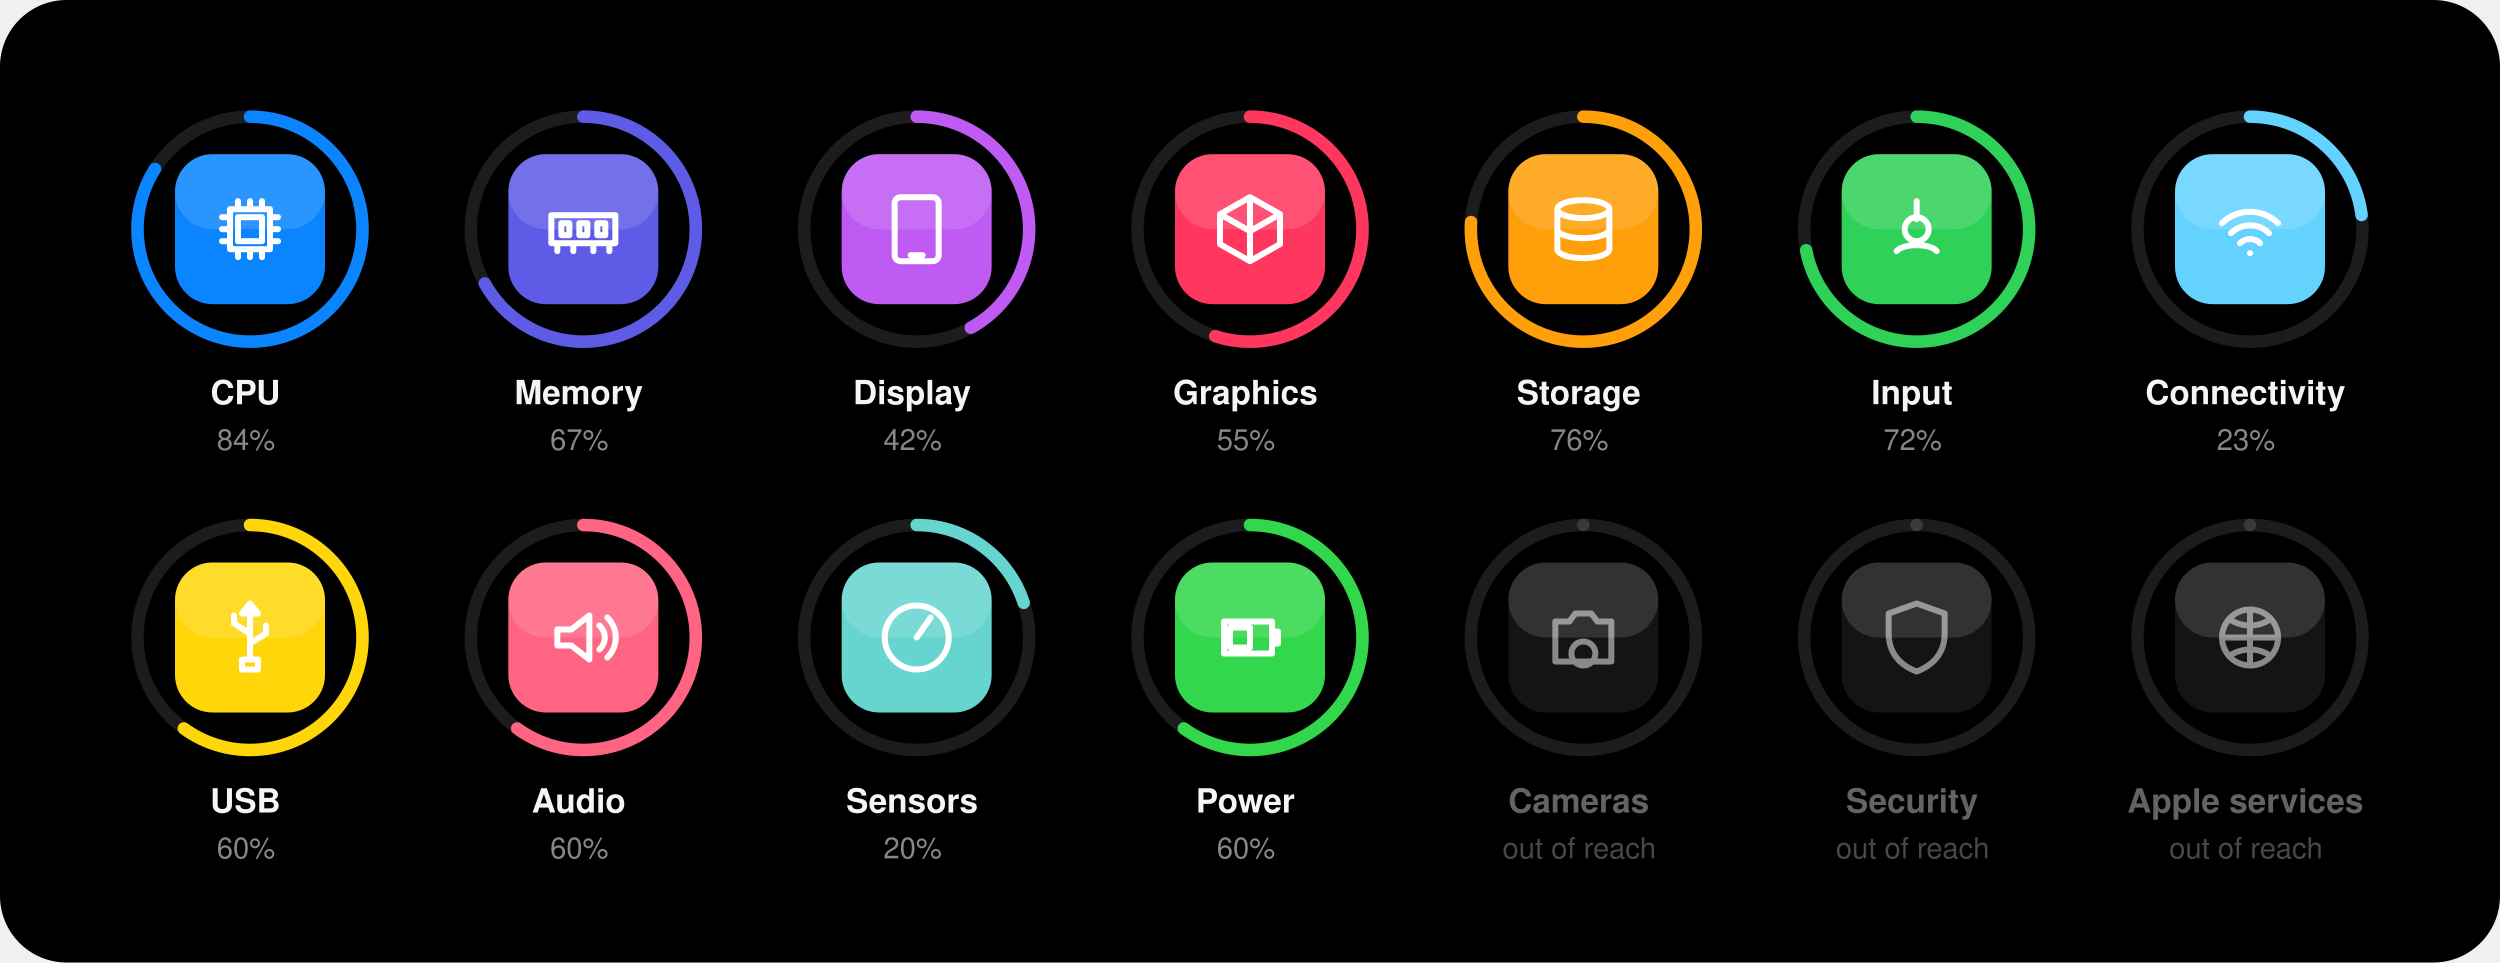
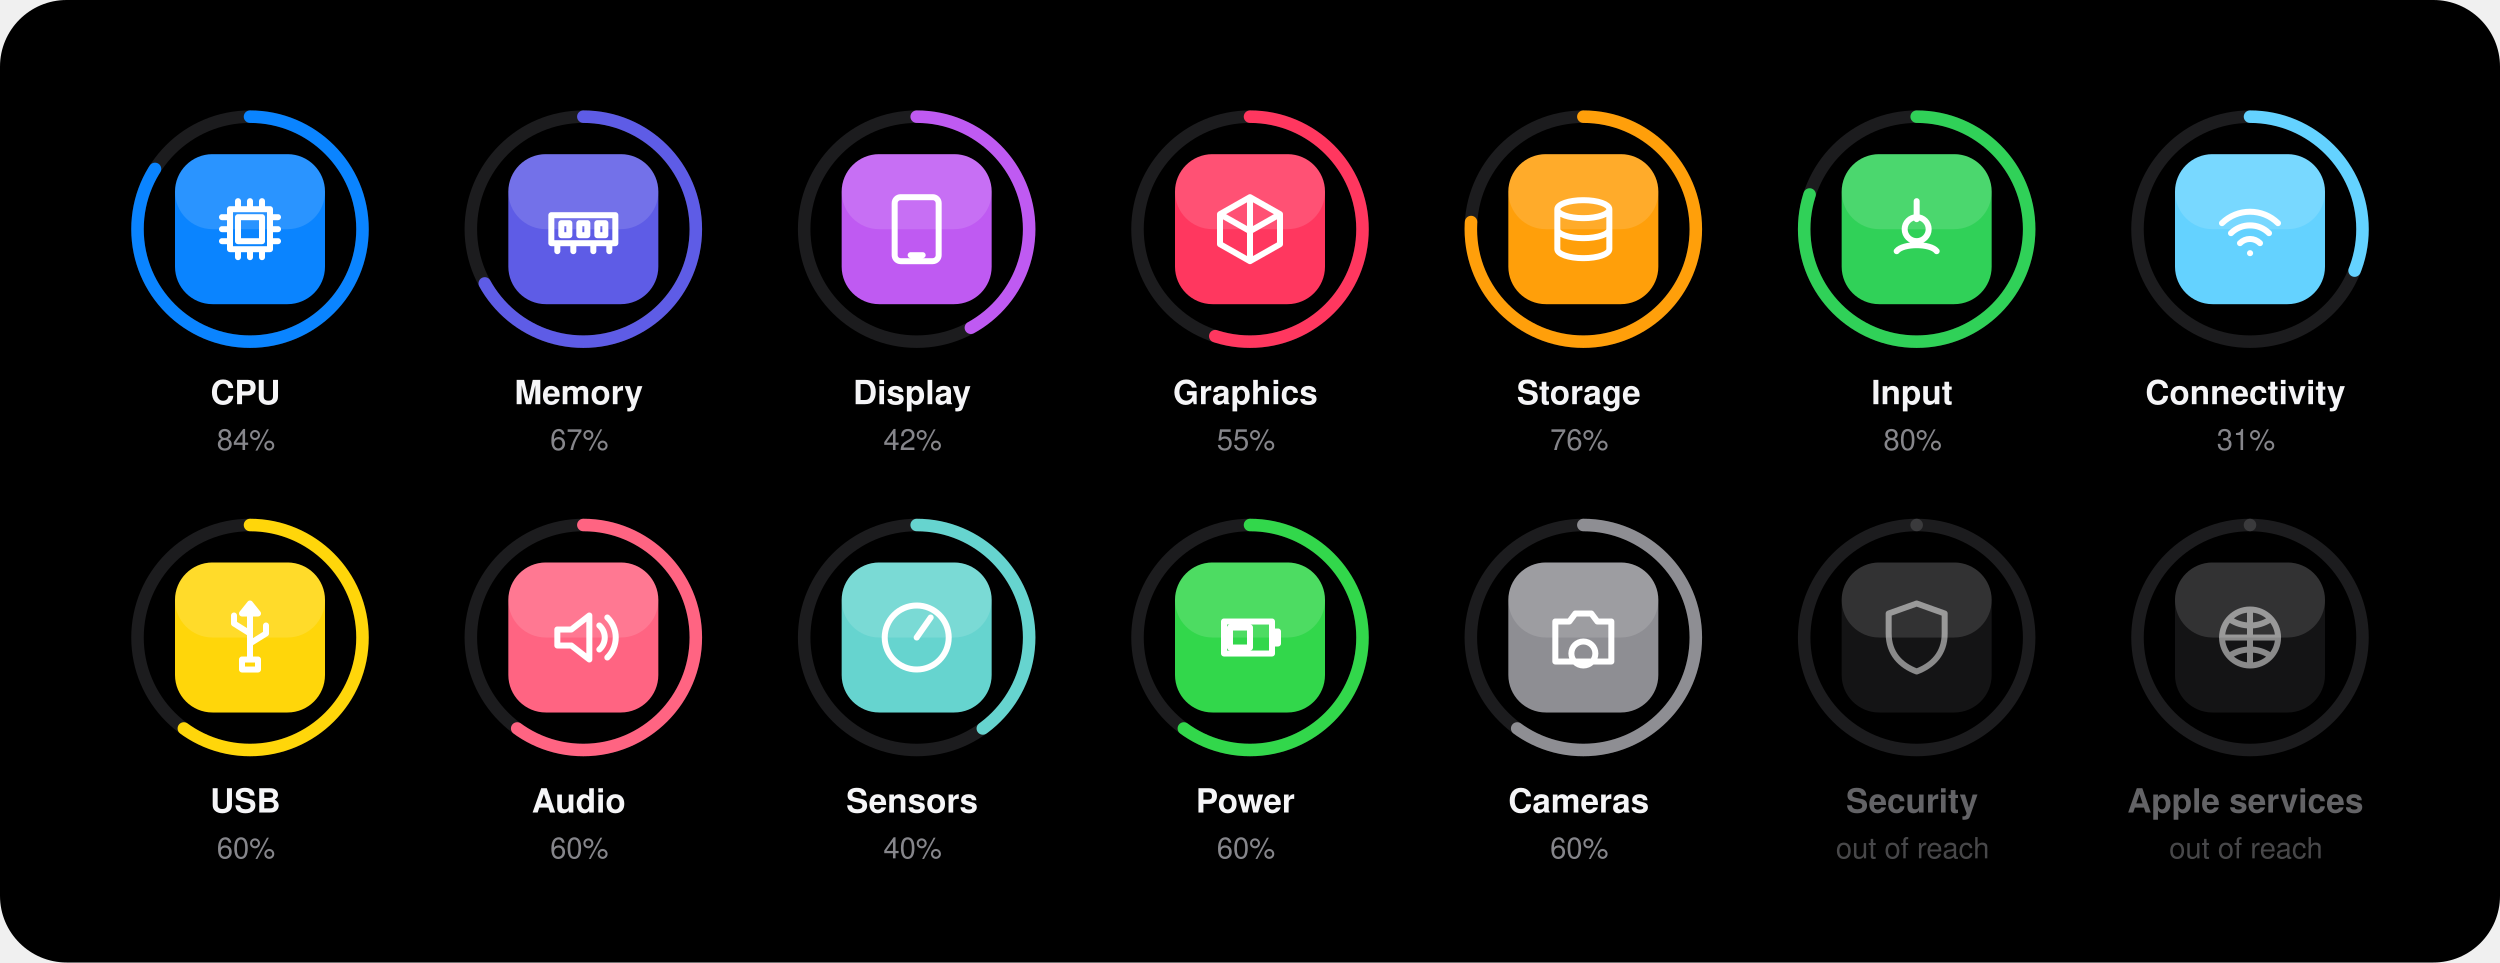
<svg xmlns="http://www.w3.org/2000/svg" viewBox="0 0 1200 462" role="img" aria-label="Progress by hardware block">
  <defs>
    <linearGradient id="g" x1="0" y1="0" x2="1" y2="0">
      <stop offset="0" stop-color="#5e5ce6" />
      <stop offset=".5" stop-color="#bf5af2" />
      <stop offset="1" stop-color="#ff375f" />
    </linearGradient>
  </defs>
  <rect width="1200" height="462" rx="32" fill="#000" />
  <g transform="translate(120.0 110)">
    <g>
      <animateTransform attributeName="transform" type="scale" values="0;0;1.08;1" keyTimes="0;0.176;0.753;1" dur="0.85s" fill="freeze" additive="sum" />
      <animate attributeName="opacity" values="0;0;1;1" keyTimes="0;0.176;0.753;1" dur="0.85s" fill="freeze" />
      <circle cx="0" cy="0" r="54" fill="none" stroke="#1c1c1e" stroke-width="6" />
      <circle cx="0" cy="0" r="54" fill="none" stroke="#0a84ff" stroke-width="6" stroke-linecap="round" stroke-dasharray="339.3" stroke-dashoffset="54.3" transform="rotate(-90 0 0)">
        <animate attributeName="stroke-dashoffset" values="339.3;339.3;54.3" keyTimes="0;0.220;1" calcMode="spline" keySplines="0 0 1 1;.3 .7 .2 1" dur="2.05s" fill="freeze" />
      </circle>
      <rect x="-36" y="-36" width="72" height="72" rx="18" fill="#0a84ff" fill-opacity="1" />
      <rect x="-36" y="-36" width="72" height="36" rx="18" fill="#fff" fill-opacity=".13" />
      <path d="M30 30h40v40H30z M38 38h24v24H38z M22 38h8M22 50h8M22 62h8M70 38h8M70 50h8M70 62h8M38 22v8M50 22v8M62 22v8M38 70v8M50 70v8M62 70v8" transform="translate(-24 -24) scale(.48)" fill="none" stroke="#fff" stroke-opacity="1" stroke-width="6" stroke-linecap="round" stroke-linejoin="round" />
    </g>
  </g>
  <text font-family="-apple-system,BlinkMacSystemFont,'SF Pro Display','Helvetica Neue',Helvetica,Arial,sans-serif" x="120.0" y="194" text-anchor="middle" font-size="16" font-weight="600" fill="#f5f5f7">CPU<animate attributeName="opacity" values="0;0;1" keyTimes="0;0.304;1" calcMode="spline" keySplines="0 0 1 1;.2 .8 .2 1" dur="1.15s" fill="freeze" />
    <animateTransform attributeName="transform" type="translate" values="0 22;0 22;0 0" keyTimes="0;0.304;1" calcMode="spline" keySplines="0 0 1 1;.2 .8 .2 1" dur="1.15s" fill="freeze" />
  </text>
  <text font-family="-apple-system,BlinkMacSystemFont,'SF Pro Display','Helvetica Neue',Helvetica,Arial,sans-serif" x="120.0" y="216" text-anchor="middle" font-size="14" fill="#86868b">84%<animate attributeName="opacity" values="0;0;1" keyTimes="0;0.360;1" calcMode="spline" keySplines="0 0 1 1;.2 .8 .2 1" dur="1.25s" fill="freeze" />
    <animateTransform attributeName="transform" type="translate" values="0 22;0 22;0 0" keyTimes="0;0.360;1" calcMode="spline" keySplines="0 0 1 1;.2 .8 .2 1" dur="1.25s" fill="freeze" />
  </text>
  <g transform="translate(280.0 110)">
    <g>
      <animateTransform attributeName="transform" type="scale" values="0;0;1.08;1" keyTimes="0;0.239;0.772;1" dur="0.92s" fill="freeze" additive="sum" />
      <animate attributeName="opacity" values="0;0;1;1" keyTimes="0;0.239;0.772;1" dur="0.92s" fill="freeze" />
      <circle cx="0" cy="0" r="54" fill="none" stroke="#1c1c1e" stroke-width="6" />
      <circle cx="0" cy="0" r="54" fill="none" stroke="#5e5ce6" stroke-width="6" stroke-linecap="round" stroke-dasharray="339.3" stroke-dashoffset="112.0" transform="rotate(-90 0 0)">
        <animate attributeName="stroke-dashoffset" values="339.3;339.3;112.0" keyTimes="0;0.245;1" calcMode="spline" keySplines="0 0 1 1;.3 .7 .2 1" dur="2.12s" fill="freeze" />
      </circle>
      <rect x="-36" y="-36" width="72" height="72" rx="18" fill="#5e5ce6" fill-opacity="1" />
      <rect x="-36" y="-36" width="72" height="36" rx="18" fill="#fff" fill-opacity=".13" />
      <path d="M18 36h64v28H18z M28 44h8v12h-8z M46 44h8v12h-8z M64 44h8v12h-8z M24 64v8M40 64v8M60 64v8M76 64v8" transform="translate(-24 -24) scale(.48)" fill="none" stroke="#fff" stroke-opacity="1" stroke-width="6" stroke-linecap="round" stroke-linejoin="round" />
    </g>
  </g>
  <text font-family="-apple-system,BlinkMacSystemFont,'SF Pro Display','Helvetica Neue',Helvetica,Arial,sans-serif" x="280.0" y="194" text-anchor="middle" font-size="16" font-weight="600" fill="#f5f5f7">Memory<animate attributeName="opacity" values="0;0;1" keyTimes="0;0.344;1" calcMode="spline" keySplines="0 0 1 1;.2 .8 .2 1" dur="1.22s" fill="freeze" />
    <animateTransform attributeName="transform" type="translate" values="0 22;0 22;0 0" keyTimes="0;0.344;1" calcMode="spline" keySplines="0 0 1 1;.2 .8 .2 1" dur="1.22s" fill="freeze" />
  </text>
  <text font-family="-apple-system,BlinkMacSystemFont,'SF Pro Display','Helvetica Neue',Helvetica,Arial,sans-serif" x="280.0" y="216" text-anchor="middle" font-size="14" fill="#86868b">67%<animate attributeName="opacity" values="0;0;1" keyTimes="0;0.394;1" calcMode="spline" keySplines="0 0 1 1;.2 .8 .2 1" dur="1.32s" fill="freeze" />
    <animateTransform attributeName="transform" type="translate" values="0 22;0 22;0 0" keyTimes="0;0.394;1" calcMode="spline" keySplines="0 0 1 1;.2 .8 .2 1" dur="1.32s" fill="freeze" />
  </text>
  <g transform="translate(440.0 110)">
    <g>
      <animateTransform attributeName="transform" type="scale" values="0;0;1.08;1" keyTimes="0;0.293;0.788;1" dur="0.99s" fill="freeze" additive="sum" />
      <animate attributeName="opacity" values="0;0;1;1" keyTimes="0;0.293;0.788;1" dur="0.99s" fill="freeze" />
      <circle cx="0" cy="0" r="54" fill="none" stroke="#1c1c1e" stroke-width="6" />
      <circle cx="0" cy="0" r="54" fill="none" stroke="#bf5af2" stroke-width="6" stroke-linecap="round" stroke-dasharray="339.3" stroke-dashoffset="196.8" transform="rotate(-90 0 0)">
        <animate attributeName="stroke-dashoffset" values="339.3;339.3;196.8" keyTimes="0;0.269;1" calcMode="spline" keySplines="0 0 1 1;.3 .7 .2 1" dur="2.19s" fill="freeze" />
      </circle>
      <rect x="-36" y="-36" width="72" height="72" rx="18" fill="#bf5af2" fill-opacity="1" />
      <rect x="-36" y="-36" width="72" height="36" rx="18" fill="#fff" fill-opacity=".13" />
      <path d="M34 18h32a6 6 0 0 1 6 6v52a6 6 0 0 1-6 6H34a6 6 0 0 1-6-6V24a6 6 0 0 1 6-6z M44 76h12" transform="translate(-24 -24) scale(.48)" fill="none" stroke="#fff" stroke-opacity="1" stroke-width="6" stroke-linecap="round" stroke-linejoin="round" />
    </g>
  </g>
  <text font-family="-apple-system,BlinkMacSystemFont,'SF Pro Display','Helvetica Neue',Helvetica,Arial,sans-serif" x="440.0" y="194" text-anchor="middle" font-size="16" font-weight="600" fill="#f5f5f7">Display<animate attributeName="opacity" values="0;0;1" keyTimes="0;0.380;1" calcMode="spline" keySplines="0 0 1 1;.2 .8 .2 1" dur="1.29s" fill="freeze" />
    <animateTransform attributeName="transform" type="translate" values="0 22;0 22;0 0" keyTimes="0;0.380;1" calcMode="spline" keySplines="0 0 1 1;.2 .8 .2 1" dur="1.29s" fill="freeze" />
  </text>
  <text font-family="-apple-system,BlinkMacSystemFont,'SF Pro Display','Helvetica Neue',Helvetica,Arial,sans-serif" x="440.0" y="216" text-anchor="middle" font-size="14" fill="#86868b">42%<animate attributeName="opacity" values="0;0;1" keyTimes="0;0.424;1" calcMode="spline" keySplines="0 0 1 1;.2 .8 .2 1" dur="1.39s" fill="freeze" />
    <animateTransform attributeName="transform" type="translate" values="0 22;0 22;0 0" keyTimes="0;0.424;1" calcMode="spline" keySplines="0 0 1 1;.2 .8 .2 1" dur="1.39s" fill="freeze" />
  </text>
  <g transform="translate(600.0 110)">
    <g>
      <animateTransform attributeName="transform" type="scale" values="0;0;1.08;1" keyTimes="0;0.340;0.802;1" dur="1.06s" fill="freeze" additive="sum" />
      <animate attributeName="opacity" values="0;0;1;1" keyTimes="0;0.340;0.802;1" dur="1.06s" fill="freeze" />
      <circle cx="0" cy="0" r="54" fill="none" stroke="#1c1c1e" stroke-width="6" />
      <circle cx="0" cy="0" r="54" fill="none" stroke="#ff375f" stroke-width="6" stroke-linecap="round" stroke-dasharray="339.3" stroke-dashoffset="152.7" transform="rotate(-90 0 0)">
        <animate attributeName="stroke-dashoffset" values="339.3;339.3;152.7" keyTimes="0;0.292;1" calcMode="spline" keySplines="0 0 1 1;.3 .7 .2 1" dur="2.26s" fill="freeze" />
      </circle>
      <rect x="-36" y="-36" width="72" height="72" rx="18" fill="#ff375f" fill-opacity="1" />
      <rect x="-36" y="-36" width="72" height="36" rx="18" fill="#fff" fill-opacity=".13" />
      <path d="M50 18l30 17v30L50 82 20 65V35z M50 18v64 M20 35l30 17 30-17" transform="translate(-24 -24) scale(.48)" fill="none" stroke="#fff" stroke-opacity="1" stroke-width="6" stroke-linecap="round" stroke-linejoin="round" />
    </g>
  </g>
  <text font-family="-apple-system,BlinkMacSystemFont,'SF Pro Display','Helvetica Neue',Helvetica,Arial,sans-serif" x="600.0" y="194" text-anchor="middle" font-size="16" font-weight="600" fill="#f5f5f7">Graphics<animate attributeName="opacity" values="0;0;1" keyTimes="0;0.412;1" calcMode="spline" keySplines="0 0 1 1;.2 .8 .2 1" dur="1.36s" fill="freeze" />
    <animateTransform attributeName="transform" type="translate" values="0 22;0 22;0 0" keyTimes="0;0.412;1" calcMode="spline" keySplines="0 0 1 1;.2 .8 .2 1" dur="1.36s" fill="freeze" />
  </text>
  <text font-family="-apple-system,BlinkMacSystemFont,'SF Pro Display','Helvetica Neue',Helvetica,Arial,sans-serif" x="600.0" y="216" text-anchor="middle" font-size="14" fill="#86868b">55%<animate attributeName="opacity" values="0;0;1" keyTimes="0;0.452;1" calcMode="spline" keySplines="0 0 1 1;.2 .8 .2 1" dur="1.46s" fill="freeze" />
    <animateTransform attributeName="transform" type="translate" values="0 22;0 22;0 0" keyTimes="0;0.452;1" calcMode="spline" keySplines="0 0 1 1;.2 .8 .2 1" dur="1.46s" fill="freeze" />
  </text>
  <g transform="translate(760.0 110)">
    <g>
      <animateTransform attributeName="transform" type="scale" values="0;0;1.08;1" keyTimes="0;0.381;0.814;1" dur="1.13s" fill="freeze" additive="sum" />
      <animate attributeName="opacity" values="0;0;1;1" keyTimes="0;0.381;0.814;1" dur="1.13s" fill="freeze" />
      <circle cx="0" cy="0" r="54" fill="none" stroke="#1c1c1e" stroke-width="6" />
      <circle cx="0" cy="0" r="54" fill="none" stroke="#ff9f0a" stroke-width="6" stroke-linecap="round" stroke-dasharray="339.3" stroke-dashoffset="81.4" transform="rotate(-90 0 0)">
        <animate attributeName="stroke-dashoffset" values="339.3;339.3;81.4" keyTimes="0;0.313;1" calcMode="spline" keySplines="0 0 1 1;.3 .7 .2 1" dur="2.33s" fill="freeze" />
      </circle>
      <rect x="-36" y="-36" width="72" height="72" rx="18" fill="#ff9f0a" fill-opacity="1" />
      <rect x="-36" y="-36" width="72" height="36" rx="18" fill="#fff" fill-opacity=".13" />
      <path d="M24 30a26 9 0 1 0 52 0a26 9 0 1 0-52 0z M24 30v40a26 9 0 0 0 52 0V30 M24 50a26 9 0 0 0 52 0" transform="translate(-24 -24) scale(.48)" fill="none" stroke="#fff" stroke-opacity="1" stroke-width="6" stroke-linecap="round" stroke-linejoin="round" />
    </g>
  </g>
  <text font-family="-apple-system,BlinkMacSystemFont,'SF Pro Display','Helvetica Neue',Helvetica,Arial,sans-serif" x="760.0" y="194" text-anchor="middle" font-size="16" font-weight="600" fill="#f5f5f7">Storage<animate attributeName="opacity" values="0;0;1" keyTimes="0;0.441;1" calcMode="spline" keySplines="0 0 1 1;.2 .8 .2 1" dur="1.43s" fill="freeze" />
    <animateTransform attributeName="transform" type="translate" values="0 22;0 22;0 0" keyTimes="0;0.441;1" calcMode="spline" keySplines="0 0 1 1;.2 .8 .2 1" dur="1.43s" fill="freeze" />
  </text>
  <text font-family="-apple-system,BlinkMacSystemFont,'SF Pro Display','Helvetica Neue',Helvetica,Arial,sans-serif" x="760.0" y="216" text-anchor="middle" font-size="14" fill="#86868b">76%<animate attributeName="opacity" values="0;0;1" keyTimes="0;0.477;1" calcMode="spline" keySplines="0 0 1 1;.2 .8 .2 1" dur="1.53s" fill="freeze" />
    <animateTransform attributeName="transform" type="translate" values="0 22;0 22;0 0" keyTimes="0;0.477;1" calcMode="spline" keySplines="0 0 1 1;.2 .8 .2 1" dur="1.53s" fill="freeze" />
  </text>
  <g transform="translate(920.0 110)">
    <g>
      <animateTransform attributeName="transform" type="scale" values="0;0;1.08;1" keyTimes="0;0.417;0.825;1" dur="1.20s" fill="freeze" additive="sum" />
      <animate attributeName="opacity" values="0;0;1;1" keyTimes="0;0.417;0.825;1" dur="1.20s" fill="freeze" />
      <circle cx="0" cy="0" r="54" fill="none" stroke="#1c1c1e" stroke-width="6" />
-       <circle cx="0" cy="0" r="54" fill="none" stroke="#30d158" stroke-width="6" stroke-linecap="round" stroke-dasharray="339.3" stroke-dashoffset="95.0" transform="rotate(-90 0 0)">
-         <animate attributeName="stroke-dashoffset" values="339.3;339.3;95.0" keyTimes="0;0.333;1" calcMode="spline" keySplines="0 0 1 1;.3 .7 .2 1" dur="2.40s" fill="freeze" />
+       <circle cx="0" cy="0" r="54" fill="none" stroke="#30d158" stroke-width="6" stroke-linecap="round" stroke-dasharray="339.3" stroke-dashoffset="67.9" transform="rotate(-90 0 0)">
+         <animate attributeName="stroke-dashoffset" values="339.3;339.3;67.9" keyTimes="0;0.333;1" calcMode="spline" keySplines="0 0 1 1;.3 .7 .2 1" dur="2.40s" fill="freeze" />
      </circle>
      <rect x="-36" y="-36" width="72" height="72" rx="18" fill="#30d158" fill-opacity="1" />
      <rect x="-36" y="-36" width="72" height="36" rx="18" fill="#fff" fill-opacity=".13" />
      <path d="M50 22v18 M38 50a12 12 0 1 0 24 0a12 12 0 1 0-24 0z M30 72c6-8 34-8 40 0" transform="translate(-24 -24) scale(.48)" fill="none" stroke="#fff" stroke-opacity="1" stroke-width="6" stroke-linecap="round" stroke-linejoin="round" />
    </g>
  </g>
  <text font-family="-apple-system,BlinkMacSystemFont,'SF Pro Display','Helvetica Neue',Helvetica,Arial,sans-serif" x="920.0" y="194" text-anchor="middle" font-size="16" font-weight="600" fill="#f5f5f7">Input<animate attributeName="opacity" values="0;0;1" keyTimes="0;0.467;1" calcMode="spline" keySplines="0 0 1 1;.2 .8 .2 1" dur="1.50s" fill="freeze" />
    <animateTransform attributeName="transform" type="translate" values="0 22;0 22;0 0" keyTimes="0;0.467;1" calcMode="spline" keySplines="0 0 1 1;.2 .8 .2 1" dur="1.50s" fill="freeze" />
  </text>
-   <text font-family="-apple-system,BlinkMacSystemFont,'SF Pro Display','Helvetica Neue',Helvetica,Arial,sans-serif" x="920.0" y="216" text-anchor="middle" font-size="14" fill="#86868b">72%<animate attributeName="opacity" values="0;0;1" keyTimes="0;0.500;1" calcMode="spline" keySplines="0 0 1 1;.2 .8 .2 1" dur="1.60s" fill="freeze" />
+   <text font-family="-apple-system,BlinkMacSystemFont,'SF Pro Display','Helvetica Neue',Helvetica,Arial,sans-serif" x="920.0" y="216" text-anchor="middle" font-size="14" fill="#86868b">80%<animate attributeName="opacity" values="0;0;1" keyTimes="0;0.500;1" calcMode="spline" keySplines="0 0 1 1;.2 .8 .2 1" dur="1.60s" fill="freeze" />
    <animateTransform attributeName="transform" type="translate" values="0 22;0 22;0 0" keyTimes="0;0.500;1" calcMode="spline" keySplines="0 0 1 1;.2 .8 .2 1" dur="1.60s" fill="freeze" />
  </text>
  <g transform="translate(1080.0 110)">
    <g>
      <animateTransform attributeName="transform" type="scale" values="0;0;1.08;1" keyTimes="0;0.449;0.835;1" dur="1.27s" fill="freeze" additive="sum" />
      <animate attributeName="opacity" values="0;0;1;1" keyTimes="0;0.449;0.835;1" dur="1.27s" fill="freeze" />
      <circle cx="0" cy="0" r="54" fill="none" stroke="#1c1c1e" stroke-width="6" />
-       <circle cx="0" cy="0" r="54" fill="none" stroke="#64d2ff" stroke-width="6" stroke-linecap="round" stroke-dasharray="339.3" stroke-dashoffset="261.3" transform="rotate(-90 0 0)">
-         <animate attributeName="stroke-dashoffset" values="339.3;339.3;261.3" keyTimes="0;0.352;1" calcMode="spline" keySplines="0 0 1 1;.3 .7 .2 1" dur="2.47s" fill="freeze" />
+       <circle cx="0" cy="0" r="54" fill="none" stroke="#64d2ff" stroke-width="6" stroke-linecap="round" stroke-dasharray="339.3" stroke-dashoffset="234.1" transform="rotate(-90 0 0)">
+         <animate attributeName="stroke-dashoffset" values="339.3;339.3;234.1" keyTimes="0;0.352;1" calcMode="spline" keySplines="0 0 1 1;.3 .7 .2 1" dur="2.47s" fill="freeze" />
      </circle>
      <rect x="-36" y="-36" width="72" height="72" rx="18" fill="#64d2ff" fill-opacity="1" />
      <rect x="-36" y="-36" width="72" height="36" rx="18" fill="#fff" fill-opacity=".13" />
      <path d="M22 44a40 40 0 0 1 56 0 M31 54a27 27 0 0 1 38 0 M40 64a14 14 0 0 1 20 0 M50 74h.1" transform="translate(-24 -24) scale(.48)" fill="none" stroke="#fff" stroke-opacity="1" stroke-width="6" stroke-linecap="round" stroke-linejoin="round" />
    </g>
  </g>
  <text font-family="-apple-system,BlinkMacSystemFont,'SF Pro Display','Helvetica Neue',Helvetica,Arial,sans-serif" x="1080.0" y="194" text-anchor="middle" font-size="16" font-weight="600" fill="#f5f5f7">Connectivity<animate attributeName="opacity" values="0;0;1" keyTimes="0;0.490;1" calcMode="spline" keySplines="0 0 1 1;.2 .8 .2 1" dur="1.57s" fill="freeze" />
    <animateTransform attributeName="transform" type="translate" values="0 22;0 22;0 0" keyTimes="0;0.490;1" calcMode="spline" keySplines="0 0 1 1;.2 .8 .2 1" dur="1.57s" fill="freeze" />
  </text>
-   <text font-family="-apple-system,BlinkMacSystemFont,'SF Pro Display','Helvetica Neue',Helvetica,Arial,sans-serif" x="1080.0" y="216" text-anchor="middle" font-size="14" fill="#86868b">23%<animate attributeName="opacity" values="0;0;1" keyTimes="0;0.521;1" calcMode="spline" keySplines="0 0 1 1;.2 .8 .2 1" dur="1.67s" fill="freeze" />
+   <text font-family="-apple-system,BlinkMacSystemFont,'SF Pro Display','Helvetica Neue',Helvetica,Arial,sans-serif" x="1080.0" y="216" text-anchor="middle" font-size="14" fill="#86868b">31%<animate attributeName="opacity" values="0;0;1" keyTimes="0;0.521;1" calcMode="spline" keySplines="0 0 1 1;.2 .8 .2 1" dur="1.67s" fill="freeze" />
    <animateTransform attributeName="transform" type="translate" values="0 22;0 22;0 0" keyTimes="0;0.521;1" calcMode="spline" keySplines="0 0 1 1;.2 .8 .2 1" dur="1.67s" fill="freeze" />
  </text>
  <g transform="translate(120.0 306)">
    <g>
      <animateTransform attributeName="transform" type="scale" values="0;0;1.08;1" keyTimes="0;0.478;0.843;1" dur="1.34s" fill="freeze" additive="sum" />
      <animate attributeName="opacity" values="0;0;1;1" keyTimes="0;0.478;0.843;1" dur="1.34s" fill="freeze" />
      <circle cx="0" cy="0" r="54" fill="none" stroke="#1c1c1e" stroke-width="6" />
      <circle cx="0" cy="0" r="54" fill="none" stroke="#ffd60a" stroke-width="6" stroke-linecap="round" stroke-dasharray="339.3" stroke-dashoffset="135.7" transform="rotate(-90 0 0)">
        <animate attributeName="stroke-dashoffset" values="339.3;339.3;135.7" keyTimes="0;0.370;1" calcMode="spline" keySplines="0 0 1 1;.3 .7 .2 1" dur="2.54s" fill="freeze" />
      </circle>
      <rect x="-36" y="-36" width="72" height="72" rx="18" fill="#ffd60a" fill-opacity="1" />
      <rect x="-36" y="-36" width="72" height="36" rx="18" fill="#fff" fill-opacity=".13" />
      <path d="M50 16v56 M50 16l-8 10h16z M50 46l-16-10v-8 M50 56l16-10v-8 M42 72h16v10H42z" transform="translate(-24 -24) scale(.48)" fill="none" stroke="#fff" stroke-opacity="1" stroke-width="6" stroke-linecap="round" stroke-linejoin="round" />
    </g>
  </g>
  <text font-family="-apple-system,BlinkMacSystemFont,'SF Pro Display','Helvetica Neue',Helvetica,Arial,sans-serif" x="120.0" y="390" text-anchor="middle" font-size="16" font-weight="600" fill="#f5f5f7">USB<animate attributeName="opacity" values="0;0;1" keyTimes="0;0.512;1" calcMode="spline" keySplines="0 0 1 1;.2 .8 .2 1" dur="1.64s" fill="freeze" />
    <animateTransform attributeName="transform" type="translate" values="0 22;0 22;0 0" keyTimes="0;0.512;1" calcMode="spline" keySplines="0 0 1 1;.2 .8 .2 1" dur="1.64s" fill="freeze" />
  </text>
  <text font-family="-apple-system,BlinkMacSystemFont,'SF Pro Display','Helvetica Neue',Helvetica,Arial,sans-serif" x="120.0" y="412" text-anchor="middle" font-size="14" fill="#86868b">60%<animate attributeName="opacity" values="0;0;1" keyTimes="0;0.540;1" calcMode="spline" keySplines="0 0 1 1;.2 .8 .2 1" dur="1.74s" fill="freeze" />
    <animateTransform attributeName="transform" type="translate" values="0 22;0 22;0 0" keyTimes="0;0.540;1" calcMode="spline" keySplines="0 0 1 1;.2 .8 .2 1" dur="1.74s" fill="freeze" />
  </text>
  <g transform="translate(280.0 306)">
    <g>
      <animateTransform attributeName="transform" type="scale" values="0;0;1.08;1" keyTimes="0;0.504;0.851;1" dur="1.41s" fill="freeze" additive="sum" />
      <animate attributeName="opacity" values="0;0;1;1" keyTimes="0;0.504;0.851;1" dur="1.41s" fill="freeze" />
      <circle cx="0" cy="0" r="54" fill="none" stroke="#1c1c1e" stroke-width="6" />
      <circle cx="0" cy="0" r="54" fill="none" stroke="#ff6482" stroke-width="6" stroke-linecap="round" stroke-dasharray="339.3" stroke-dashoffset="135.7" transform="rotate(-90 0 0)">
        <animate attributeName="stroke-dashoffset" values="339.3;339.3;135.7" keyTimes="0;0.387;1" calcMode="spline" keySplines="0 0 1 1;.3 .7 .2 1" dur="2.61s" fill="freeze" />
      </circle>
      <rect x="-36" y="-36" width="72" height="72" rx="18" fill="#ff6482" fill-opacity="1" />
      <rect x="-36" y="-36" width="72" height="36" rx="18" fill="#fff" fill-opacity=".13" />
      <path d="M24 42h14l18-14v44L38 58H24z M66 38a16 16 0 0 1 0 24 M74 30a28 28 0 0 1 0 40" transform="translate(-24 -24) scale(.48)" fill="none" stroke="#fff" stroke-opacity="1" stroke-width="6" stroke-linecap="round" stroke-linejoin="round" />
    </g>
  </g>
  <text font-family="-apple-system,BlinkMacSystemFont,'SF Pro Display','Helvetica Neue',Helvetica,Arial,sans-serif" x="280.0" y="390" text-anchor="middle" font-size="16" font-weight="600" fill="#f5f5f7">Audio<animate attributeName="opacity" values="0;0;1" keyTimes="0;0.532;1" calcMode="spline" keySplines="0 0 1 1;.2 .8 .2 1" dur="1.71s" fill="freeze" />
    <animateTransform attributeName="transform" type="translate" values="0 22;0 22;0 0" keyTimes="0;0.532;1" calcMode="spline" keySplines="0 0 1 1;.2 .8 .2 1" dur="1.71s" fill="freeze" />
  </text>
  <text font-family="-apple-system,BlinkMacSystemFont,'SF Pro Display','Helvetica Neue',Helvetica,Arial,sans-serif" x="280.0" y="412" text-anchor="middle" font-size="14" fill="#86868b">60%<animate attributeName="opacity" values="0;0;1" keyTimes="0;0.558;1" calcMode="spline" keySplines="0 0 1 1;.2 .8 .2 1" dur="1.81s" fill="freeze" />
    <animateTransform attributeName="transform" type="translate" values="0 22;0 22;0 0" keyTimes="0;0.558;1" calcMode="spline" keySplines="0 0 1 1;.2 .8 .2 1" dur="1.81s" fill="freeze" />
  </text>
  <g transform="translate(440.0 306)">
    <g>
      <animateTransform attributeName="transform" type="scale" values="0;0;1.08;1" keyTimes="0;0.527;0.858;1" dur="1.48s" fill="freeze" additive="sum" />
      <animate attributeName="opacity" values="0;0;1;1" keyTimes="0;0.527;0.858;1" dur="1.48s" fill="freeze" />
      <circle cx="0" cy="0" r="54" fill="none" stroke="#1c1c1e" stroke-width="6" />
-       <circle cx="0" cy="0" r="54" fill="none" stroke="#66d4cf" stroke-width="6" stroke-linecap="round" stroke-dasharray="339.3" stroke-dashoffset="271.4" transform="rotate(-90 0 0)">
-         <animate attributeName="stroke-dashoffset" values="339.3;339.3;271.4" keyTimes="0;0.403;1" calcMode="spline" keySplines="0 0 1 1;.3 .7 .2 1" dur="2.68s" fill="freeze" />
+       <circle cx="0" cy="0" r="54" fill="none" stroke="#66d4cf" stroke-width="6" stroke-linecap="round" stroke-dasharray="339.3" stroke-dashoffset="203.6" transform="rotate(-90 0 0)">
+         <animate attributeName="stroke-dashoffset" values="339.3;339.3;203.6" keyTimes="0;0.403;1" calcMode="spline" keySplines="0 0 1 1;.3 .7 .2 1" dur="2.68s" fill="freeze" />
      </circle>
      <rect x="-36" y="-36" width="72" height="72" rx="18" fill="#66d4cf" fill-opacity="1" />
      <rect x="-36" y="-36" width="72" height="36" rx="18" fill="#fff" fill-opacity=".13" />
      <path d="M50 18a32 32 0 1 0 .1 0z M50 50L64 30 M50 50h.1" transform="translate(-24 -24) scale(.48)" fill="none" stroke="#fff" stroke-opacity="1" stroke-width="6" stroke-linecap="round" stroke-linejoin="round" />
    </g>
  </g>
  <text font-family="-apple-system,BlinkMacSystemFont,'SF Pro Display','Helvetica Neue',Helvetica,Arial,sans-serif" x="440.0" y="390" text-anchor="middle" font-size="16" font-weight="600" fill="#f5f5f7">Sensors<animate attributeName="opacity" values="0;0;1" keyTimes="0;0.551;1" calcMode="spline" keySplines="0 0 1 1;.2 .8 .2 1" dur="1.78s" fill="freeze" />
    <animateTransform attributeName="transform" type="translate" values="0 22;0 22;0 0" keyTimes="0;0.551;1" calcMode="spline" keySplines="0 0 1 1;.2 .8 .2 1" dur="1.78s" fill="freeze" />
  </text>
-   <text font-family="-apple-system,BlinkMacSystemFont,'SF Pro Display','Helvetica Neue',Helvetica,Arial,sans-serif" x="440.0" y="412" text-anchor="middle" font-size="14" fill="#86868b">20%<animate attributeName="opacity" values="0;0;1" keyTimes="0;0.574;1" calcMode="spline" keySplines="0 0 1 1;.2 .8 .2 1" dur="1.88s" fill="freeze" />
+   <text font-family="-apple-system,BlinkMacSystemFont,'SF Pro Display','Helvetica Neue',Helvetica,Arial,sans-serif" x="440.0" y="412" text-anchor="middle" font-size="14" fill="#86868b">40%<animate attributeName="opacity" values="0;0;1" keyTimes="0;0.574;1" calcMode="spline" keySplines="0 0 1 1;.2 .8 .2 1" dur="1.88s" fill="freeze" />
    <animateTransform attributeName="transform" type="translate" values="0 22;0 22;0 0" keyTimes="0;0.574;1" calcMode="spline" keySplines="0 0 1 1;.2 .8 .2 1" dur="1.88s" fill="freeze" />
  </text>
  <g transform="translate(600.0 306)">
    <g>
      <animateTransform attributeName="transform" type="scale" values="0;0;1.08;1" keyTimes="0;0.548;0.865;1" dur="1.55s" fill="freeze" additive="sum" />
      <animate attributeName="opacity" values="0;0;1;1" keyTimes="0;0.548;0.865;1" dur="1.55s" fill="freeze" />
      <circle cx="0" cy="0" r="54" fill="none" stroke="#1c1c1e" stroke-width="6" />
      <circle cx="0" cy="0" r="54" fill="none" stroke="#32d74b" stroke-width="6" stroke-linecap="round" stroke-dasharray="339.3" stroke-dashoffset="135.7" transform="rotate(-90 0 0)">
        <animate attributeName="stroke-dashoffset" values="339.3;339.3;135.7" keyTimes="0;0.418;1" calcMode="spline" keySplines="0 0 1 1;.3 .7 .2 1" dur="2.75s" fill="freeze" />
      </circle>
      <rect x="-36" y="-36" width="72" height="72" rx="18" fill="#32d74b" fill-opacity="1" />
      <rect x="-36" y="-36" width="72" height="36" rx="18" fill="#fff" fill-opacity=".13" />
      <path d="M24 34h48v32H24z M72 44h6v12h-6 M30 40h20v20H30z" transform="translate(-24 -24) scale(.48)" fill="none" stroke="#fff" stroke-opacity="1" stroke-width="6" stroke-linecap="round" stroke-linejoin="round" />
    </g>
  </g>
  <text font-family="-apple-system,BlinkMacSystemFont,'SF Pro Display','Helvetica Neue',Helvetica,Arial,sans-serif" x="600.0" y="390" text-anchor="middle" font-size="16" font-weight="600" fill="#f5f5f7">Power<animate attributeName="opacity" values="0;0;1" keyTimes="0;0.568;1" calcMode="spline" keySplines="0 0 1 1;.2 .8 .2 1" dur="1.85s" fill="freeze" />
    <animateTransform attributeName="transform" type="translate" values="0 22;0 22;0 0" keyTimes="0;0.568;1" calcMode="spline" keySplines="0 0 1 1;.2 .8 .2 1" dur="1.85s" fill="freeze" />
  </text>
  <text font-family="-apple-system,BlinkMacSystemFont,'SF Pro Display','Helvetica Neue',Helvetica,Arial,sans-serif" x="600.0" y="412" text-anchor="middle" font-size="14" fill="#86868b">60%<animate attributeName="opacity" values="0;0;1" keyTimes="0;0.590;1" calcMode="spline" keySplines="0 0 1 1;.2 .8 .2 1" dur="1.95s" fill="freeze" />
    <animateTransform attributeName="transform" type="translate" values="0 22;0 22;0 0" keyTimes="0;0.590;1" calcMode="spline" keySplines="0 0 1 1;.2 .8 .2 1" dur="1.95s" fill="freeze" />
  </text>
  <g transform="translate(760.0 306)">
    <g>
      <animateTransform attributeName="transform" type="scale" values="0;0;1.08;1" keyTimes="0;0.568;0.870;1" dur="1.62s" fill="freeze" additive="sum" />
      <animate attributeName="opacity" values="0;0;1;1" keyTimes="0;0.568;0.870;1" dur="1.62s" fill="freeze" />
      <circle cx="0" cy="0" r="54" fill="none" stroke="#1c1c1e" stroke-width="6" />
-       <circle cx="0" cy="0" r="54" fill="none" stroke="#3a3a3c" stroke-width="6" stroke-linecap="round" stroke-dasharray="339.3" stroke-dashoffset="339.3" transform="rotate(-90 0 0)">
-         <animate attributeName="stroke-dashoffset" values="339.3;339.3;339.3" keyTimes="0;0.433;1" calcMode="spline" keySplines="0 0 1 1;.3 .7 .2 1" dur="2.82s" fill="freeze" />
-       </circle>
-       <rect x="-36" y="-36" width="72" height="72" rx="18" fill="#3a3a3c" fill-opacity="0.35" />
-       <rect x="-36" y="-36" width="72" height="36" rx="18" fill="#fff" fill-opacity=".13" />
-       <path d="M22 34h14l6-8h16l6 8h14v40H22z M50 54a12 12 0 1 0 .1 0z" transform="translate(-24 -24) scale(.48)" fill="none" stroke="#fff" stroke-opacity="0.5" stroke-width="6" stroke-linecap="round" stroke-linejoin="round" />
-     </g>
-   </g>
-   <text font-family="-apple-system,BlinkMacSystemFont,'SF Pro Display','Helvetica Neue',Helvetica,Arial,sans-serif" x="760.0" y="390" text-anchor="middle" font-size="16" font-weight="600" fill="#636366">Cameras<animate attributeName="opacity" values="0;0;1" keyTimes="0;0.583;1" calcMode="spline" keySplines="0 0 1 1;.2 .8 .2 1" dur="1.92s" fill="freeze" />
+       <circle cx="0" cy="0" r="54" fill="none" stroke="#8e8e93" stroke-width="6" stroke-linecap="round" stroke-dasharray="339.3" stroke-dashoffset="135.7" transform="rotate(-90 0 0)">
+         <animate attributeName="stroke-dashoffset" values="339.3;339.3;135.7" keyTimes="0;0.433;1" calcMode="spline" keySplines="0 0 1 1;.3 .7 .2 1" dur="2.82s" fill="freeze" />
+       </circle>
+       <rect x="-36" y="-36" width="72" height="72" rx="18" fill="#8e8e93" fill-opacity="1" />
+       <rect x="-36" y="-36" width="72" height="36" rx="18" fill="#fff" fill-opacity=".13" />
+       <path d="M22 34h14l6-8h16l6 8h14v40H22z M50 54a12 12 0 1 0 .1 0z" transform="translate(-24 -24) scale(.48)" fill="none" stroke="#fff" stroke-opacity="1" stroke-width="6" stroke-linecap="round" stroke-linejoin="round" />
+     </g>
+   </g>
+   <text font-family="-apple-system,BlinkMacSystemFont,'SF Pro Display','Helvetica Neue',Helvetica,Arial,sans-serif" x="760.0" y="390" text-anchor="middle" font-size="16" font-weight="600" fill="#f5f5f7">Cameras<animate attributeName="opacity" values="0;0;1" keyTimes="0;0.583;1" calcMode="spline" keySplines="0 0 1 1;.2 .8 .2 1" dur="1.92s" fill="freeze" />
    <animateTransform attributeName="transform" type="translate" values="0 22;0 22;0 0" keyTimes="0;0.583;1" calcMode="spline" keySplines="0 0 1 1;.2 .8 .2 1" dur="1.92s" fill="freeze" />
  </text>
-   <text font-family="-apple-system,BlinkMacSystemFont,'SF Pro Display','Helvetica Neue',Helvetica,Arial,sans-serif" x="760.0" y="412" text-anchor="middle" font-size="14" fill="#48484a">out of reach<animate attributeName="opacity" values="0;0;1" keyTimes="0;0.604;1" calcMode="spline" keySplines="0 0 1 1;.2 .8 .2 1" dur="2.02s" fill="freeze" />
+   <text font-family="-apple-system,BlinkMacSystemFont,'SF Pro Display','Helvetica Neue',Helvetica,Arial,sans-serif" x="760.0" y="412" text-anchor="middle" font-size="14" fill="#86868b">60%<animate attributeName="opacity" values="0;0;1" keyTimes="0;0.604;1" calcMode="spline" keySplines="0 0 1 1;.2 .8 .2 1" dur="2.02s" fill="freeze" />
    <animateTransform attributeName="transform" type="translate" values="0 22;0 22;0 0" keyTimes="0;0.604;1" calcMode="spline" keySplines="0 0 1 1;.2 .8 .2 1" dur="2.02s" fill="freeze" />
  </text>
  <g transform="translate(920.0 306)">
    <g>
      <animateTransform attributeName="transform" type="scale" values="0;0;1.08;1" keyTimes="0;0.586;0.876;1" dur="1.69s" fill="freeze" additive="sum" />
      <animate attributeName="opacity" values="0;0;1;1" keyTimes="0;0.586;0.876;1" dur="1.69s" fill="freeze" />
      <circle cx="0" cy="0" r="54" fill="none" stroke="#1c1c1e" stroke-width="6" />
      <circle cx="0" cy="0" r="54" fill="none" stroke="#3a3a3c" stroke-width="6" stroke-linecap="round" stroke-dasharray="339.3" stroke-dashoffset="339.3" transform="rotate(-90 0 0)">
        <animate attributeName="stroke-dashoffset" values="339.3;339.3;339.3" keyTimes="0;0.446;1" calcMode="spline" keySplines="0 0 1 1;.3 .7 .2 1" dur="2.89s" fill="freeze" />
      </circle>
      <rect x="-36" y="-36" width="72" height="72" rx="18" fill="#3a3a3c" fill-opacity="0.35" />
      <rect x="-36" y="-36" width="72" height="36" rx="18" fill="#fff" fill-opacity=".13" />
      <path d="M50 16l28 10v20c0 20-12 32-28 38-16-6-28-18-28-38V26z" transform="translate(-24 -24) scale(.48)" fill="none" stroke="#fff" stroke-opacity="0.5" stroke-width="6" stroke-linecap="round" stroke-linejoin="round" />
    </g>
  </g>
  <text font-family="-apple-system,BlinkMacSystemFont,'SF Pro Display','Helvetica Neue',Helvetica,Arial,sans-serif" x="920.0" y="390" text-anchor="middle" font-size="16" font-weight="600" fill="#636366">Security<animate attributeName="opacity" values="0;0;1" keyTimes="0;0.598;1" calcMode="spline" keySplines="0 0 1 1;.2 .8 .2 1" dur="1.99s" fill="freeze" />
    <animateTransform attributeName="transform" type="translate" values="0 22;0 22;0 0" keyTimes="0;0.598;1" calcMode="spline" keySplines="0 0 1 1;.2 .8 .2 1" dur="1.99s" fill="freeze" />
  </text>
  <text font-family="-apple-system,BlinkMacSystemFont,'SF Pro Display','Helvetica Neue',Helvetica,Arial,sans-serif" x="920.0" y="412" text-anchor="middle" font-size="14" fill="#48484a">out of reach<animate attributeName="opacity" values="0;0;1" keyTimes="0;0.617;1" calcMode="spline" keySplines="0 0 1 1;.2 .8 .2 1" dur="2.09s" fill="freeze" />
    <animateTransform attributeName="transform" type="translate" values="0 22;0 22;0 0" keyTimes="0;0.617;1" calcMode="spline" keySplines="0 0 1 1;.2 .8 .2 1" dur="2.09s" fill="freeze" />
  </text>
  <g transform="translate(1080.0 306)">
    <g>
      <animateTransform attributeName="transform" type="scale" values="0;0;1.08;1" keyTimes="0;0.602;0.881;1" dur="1.76s" fill="freeze" additive="sum" />
      <animate attributeName="opacity" values="0;0;1;1" keyTimes="0;0.602;0.881;1" dur="1.76s" fill="freeze" />
      <circle cx="0" cy="0" r="54" fill="none" stroke="#1c1c1e" stroke-width="6" />
      <circle cx="0" cy="0" r="54" fill="none" stroke="#3a3a3c" stroke-width="6" stroke-linecap="round" stroke-dasharray="339.3" stroke-dashoffset="339.3" transform="rotate(-90 0 0)">
        <animate attributeName="stroke-dashoffset" values="339.3;339.3;339.3" keyTimes="0;0.459;1" calcMode="spline" keySplines="0 0 1 1;.3 .7 .2 1" dur="2.96s" fill="freeze" />
      </circle>
      <rect x="-36" y="-36" width="72" height="72" rx="18" fill="#3a3a3c" fill-opacity="0.35" />
      <rect x="-36" y="-36" width="72" height="36" rx="18" fill="#fff" fill-opacity=".13" />
      <path d="M50 22a28 28 0 1 0 .1 0z M50 22v56 M22 50h56 M30 32c12 8 28 8 40 0 M30 68c12-8 28-8 40 0" transform="translate(-24 -24) scale(.48)" fill="none" stroke="#fff" stroke-opacity="0.5" stroke-width="6" stroke-linecap="round" stroke-linejoin="round" />
    </g>
  </g>
  <text font-family="-apple-system,BlinkMacSystemFont,'SF Pro Display','Helvetica Neue',Helvetica,Arial,sans-serif" x="1080.0" y="390" text-anchor="middle" font-size="16" font-weight="600" fill="#636366">Apple services<animate attributeName="opacity" values="0;0;1" keyTimes="0;0.612;1" calcMode="spline" keySplines="0 0 1 1;.2 .8 .2 1" dur="2.06s" fill="freeze" />
    <animateTransform attributeName="transform" type="translate" values="0 22;0 22;0 0" keyTimes="0;0.612;1" calcMode="spline" keySplines="0 0 1 1;.2 .8 .2 1" dur="2.06s" fill="freeze" />
  </text>
  <text font-family="-apple-system,BlinkMacSystemFont,'SF Pro Display','Helvetica Neue',Helvetica,Arial,sans-serif" x="1080.0" y="412" text-anchor="middle" font-size="14" fill="#48484a">out of reach<animate attributeName="opacity" values="0;0;1" keyTimes="0;0.630;1" calcMode="spline" keySplines="0 0 1 1;.2 .8 .2 1" dur="2.16s" fill="freeze" />
    <animateTransform attributeName="transform" type="translate" values="0 22;0 22;0 0" keyTimes="0;0.630;1" calcMode="spline" keySplines="0 0 1 1;.2 .8 .2 1" dur="2.16s" fill="freeze" />
  </text>
</svg>
